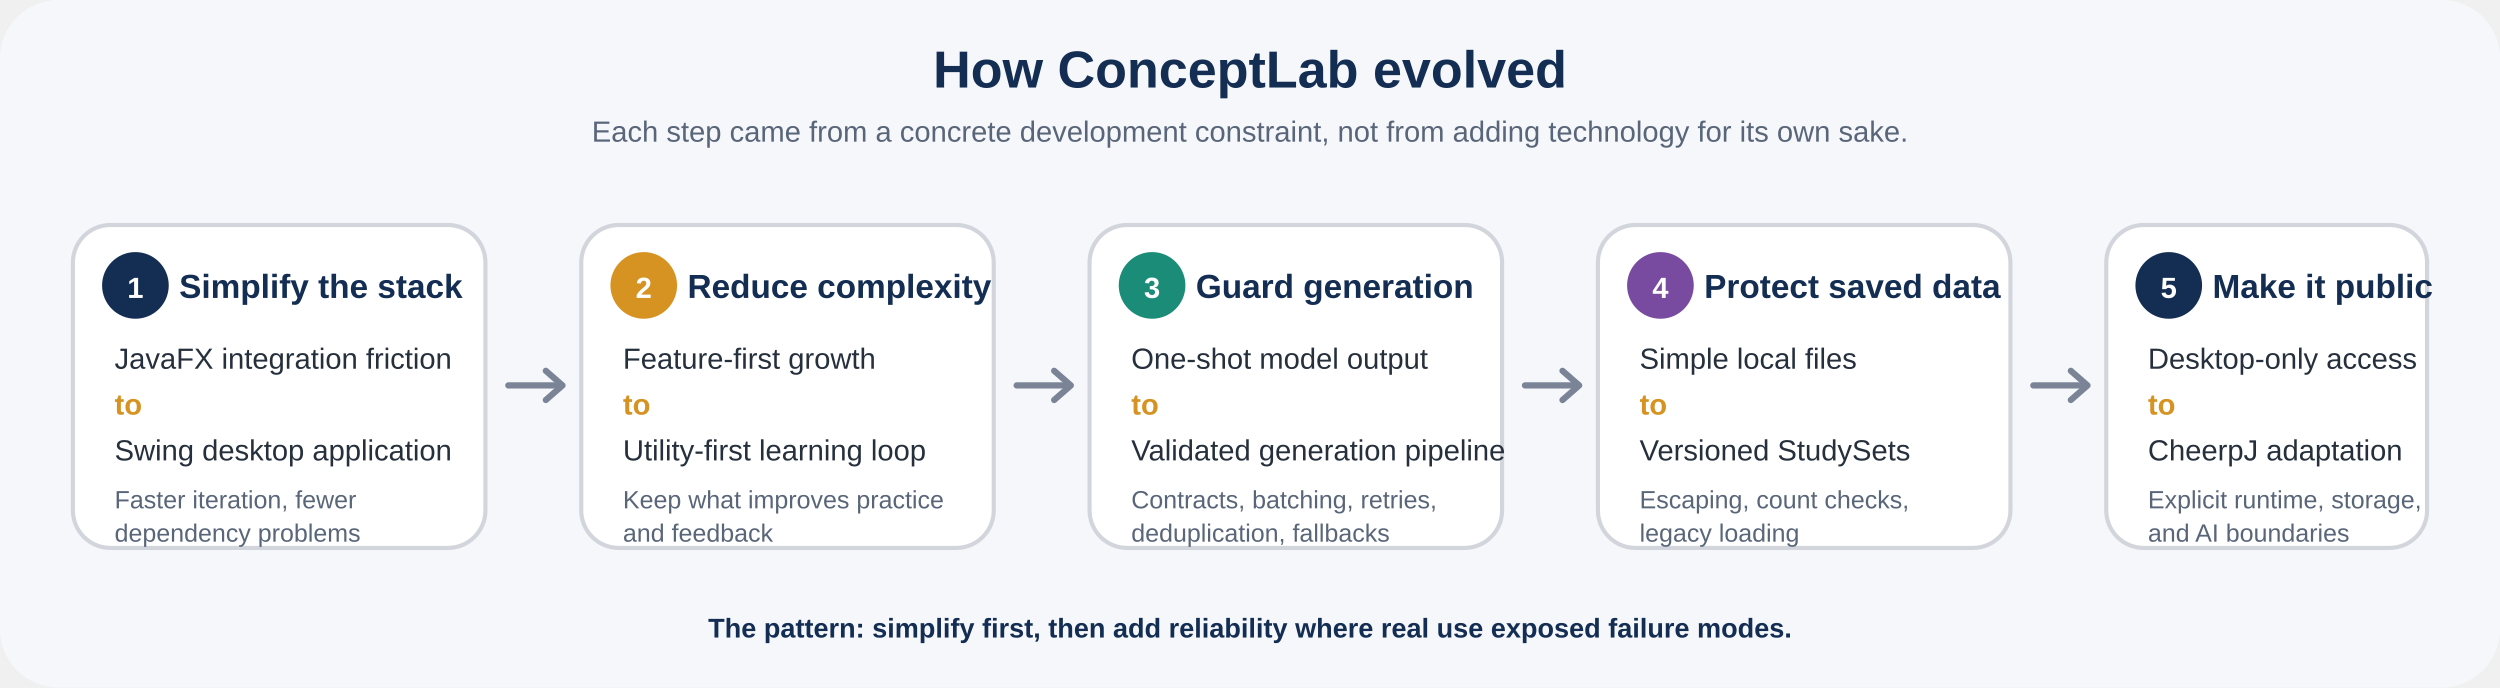
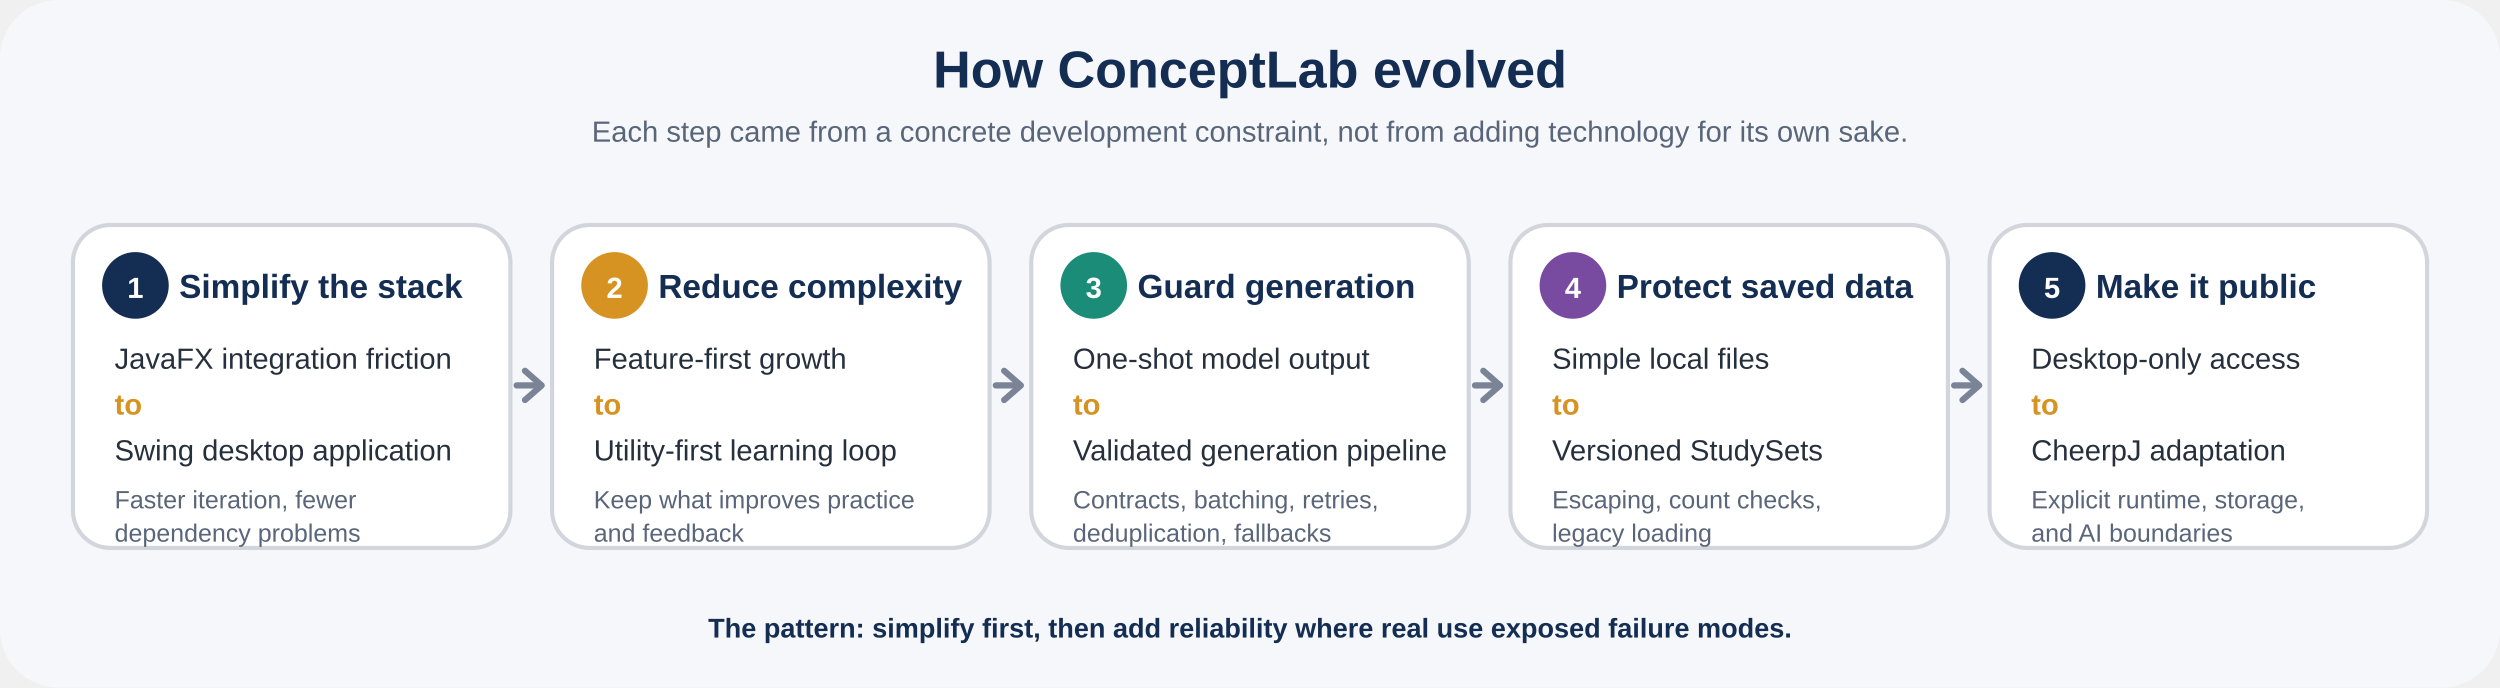
<svg xmlns="http://www.w3.org/2000/svg" width="1200" height="330" viewBox="0 0 1200 330" role="img" aria-labelledby="title desc">
  <rect width="1200" height="330" rx="28" fill="#F5F7FA" />
  <text x="600" y="42" text-anchor="middle" font-family="Arial, Helvetica, sans-serif" font-size="25" font-weight="700" fill="#142D53">How ConceptLab evolved</text>
  <text x="600" y="68" text-anchor="middle" font-family="Arial, Helvetica, sans-serif" font-size="14" fill="#596579">Each step came from a concrete development constraint, not from adding technology for its own sake.</text>
  <g font-family="Arial, Helvetica, sans-serif">
-     <rect x="35" y="108" width="198" height="155" rx="18" fill="#FFFFFF" stroke="#D2D6DC" stroke-width="2" />
+     <rect x="35" y="108" width="210" height="155" rx="18" fill="#FFFFFF" stroke="#D2D6DC" stroke-width="2" />
    <circle cx="65" cy="137" r="16" fill="#142D53" />
    <text x="65" y="143" text-anchor="middle" font-size="14" font-weight="700" fill="#FFFFFF">1</text>
    <text x="86" y="143" font-size="16" font-weight="700" fill="#142D53">Simplify the stack</text>
    <text x="55" y="177" font-size="14" fill="#26303D">JavaFX integration friction</text>
    <text x="55" y="199" font-size="14" font-weight="700" fill="#D69322">to</text>
    <text x="55" y="221" font-size="14" fill="#26303D">Swing desktop application</text>
    <text x="55" y="244" font-size="12" fill="#596579">Faster iteration, fewer</text>
    <text x="55" y="260" font-size="12" fill="#596579">dependency problems</text>
-     <path d="M244 185 H268" stroke="#7A8496" stroke-width="3" stroke-linecap="round" />
-     <path d="M262 178 L270 185 L262 192" fill="none" stroke="#7A8496" stroke-width="3" stroke-linecap="round" stroke-linejoin="round" />
-     <rect x="279" y="108" width="198" height="155" rx="18" fill="#FFFFFF" stroke="#D2D6DC" stroke-width="2" />
-     <circle cx="309" cy="137" r="16" fill="#D69322" />
-     <text x="309" y="143" text-anchor="middle" font-size="14" font-weight="700" fill="#FFFFFF">2</text>
-     <text x="330" y="143" font-size="16" font-weight="700" fill="#142D53">Reduce complexity</text>
-     <text x="299" y="177" font-size="14" fill="#26303D">Feature-first growth</text>
-     <text x="299" y="199" font-size="14" font-weight="700" fill="#D69322">to</text>
-     <text x="299" y="221" font-size="14" fill="#26303D">Utility-first learning loop</text>
-     <text x="299" y="244" font-size="12" fill="#596579">Keep what improves practice</text>
-     <text x="299" y="260" font-size="12" fill="#596579">and feedback</text>
-     <path d="M488 185 H512" stroke="#7A8496" stroke-width="3" stroke-linecap="round" />
-     <path d="M506 178 L514 185 L506 192" fill="none" stroke="#7A8496" stroke-width="3" stroke-linecap="round" stroke-linejoin="round" />
-     <rect x="523" y="108" width="198" height="155" rx="18" fill="#FFFFFF" stroke="#D2D6DC" stroke-width="2" />
-     <circle cx="553" cy="137" r="16" fill="#1A8C78" />
-     <text x="553" y="143" text-anchor="middle" font-size="14" font-weight="700" fill="#FFFFFF">3</text>
-     <text x="574" y="143" font-size="16" font-weight="700" fill="#142D53">Guard generation</text>
-     <text x="543" y="177" font-size="14" fill="#26303D">One-shot model output</text>
-     <text x="543" y="199" font-size="14" font-weight="700" fill="#D69322">to</text>
-     <text x="543" y="221" font-size="14" fill="#26303D">Validated generation pipeline</text>
-     <text x="543" y="244" font-size="12" fill="#596579">Contracts, batching, retries,</text>
-     <text x="543" y="260" font-size="12" fill="#596579">deduplication, fallbacks</text>
-     <path d="M732 185 H756" stroke="#7A8496" stroke-width="3" stroke-linecap="round" />
-     <path d="M750 178 L758 185 L750 192" fill="none" stroke="#7A8496" stroke-width="3" stroke-linecap="round" stroke-linejoin="round" />
-     <rect x="767" y="108" width="198" height="155" rx="18" fill="#FFFFFF" stroke="#D2D6DC" stroke-width="2" />
-     <circle cx="797" cy="137" r="16" fill="#784AA0" />
-     <text x="797" y="143" text-anchor="middle" font-size="14" font-weight="700" fill="#FFFFFF">4</text>
-     <text x="818" y="143" font-size="16" font-weight="700" fill="#142D53">Protect saved data</text>
-     <text x="787" y="177" font-size="14" fill="#26303D">Simple local files</text>
-     <text x="787" y="199" font-size="14" font-weight="700" fill="#D69322">to</text>
-     <text x="787" y="221" font-size="14" fill="#26303D">Versioned StudySets</text>
-     <text x="787" y="244" font-size="12" fill="#596579">Escaping, count checks,</text>
-     <text x="787" y="260" font-size="12" fill="#596579">legacy loading</text>
-     <path d="M976 185 H1000" stroke="#7A8496" stroke-width="3" stroke-linecap="round" />
-     <path d="M994 178 L1002 185 L994 192" fill="none" stroke="#7A8496" stroke-width="3" stroke-linecap="round" stroke-linejoin="round" />
-     <rect x="1011" y="108" width="154" height="155" rx="18" fill="#FFFFFF" stroke="#D2D6DC" stroke-width="2" />
-     <circle cx="1041" cy="137" r="16" fill="#142D53" />
-     <text x="1041" y="143" text-anchor="middle" font-size="14" font-weight="700" fill="#FFFFFF">5</text>
-     <text x="1062" y="143" font-size="16" font-weight="700" fill="#142D53">Make it public</text>
-     <text x="1031" y="177" font-size="14" fill="#26303D">Desktop-only access</text>
-     <text x="1031" y="199" font-size="14" font-weight="700" fill="#D69322">to</text>
-     <text x="1031" y="221" font-size="14" fill="#26303D">CheerpJ adaptation</text>
-     <text x="1031" y="244" font-size="12" fill="#596579">Explicit runtime, storage,</text>
-     <text x="1031" y="260" font-size="12" fill="#596579">and AI boundaries</text>
+     <path d="M248 185 H257" stroke="#7A8496" stroke-width="3" stroke-linecap="round" />
+     <path d="M252 178 L260 185 L252 192" fill="none" stroke="#7A8496" stroke-width="3" stroke-linecap="round" stroke-linejoin="round" />
+     <rect x="265" y="108" width="210" height="155" rx="18" fill="#FFFFFF" stroke="#D2D6DC" stroke-width="2" />
+     <circle cx="295" cy="137" r="16" fill="#D69322" />
+     <text x="295" y="143" text-anchor="middle" font-size="14" font-weight="700" fill="#FFFFFF">2</text>
+     <text x="316" y="143" font-size="16" font-weight="700" fill="#142D53">Reduce complexity</text>
+     <text x="285" y="177" font-size="14" fill="#26303D">Feature-first growth</text>
+     <text x="285" y="199" font-size="14" font-weight="700" fill="#D69322">to</text>
+     <text x="285" y="221" font-size="14" fill="#26303D">Utility-first learning loop</text>
+     <text x="285" y="244" font-size="12" fill="#596579">Keep what improves practice</text>
+     <text x="285" y="260" font-size="12" fill="#596579">and feedback</text>
+     <path d="M478 185 H487" stroke="#7A8496" stroke-width="3" stroke-linecap="round" />
+     <path d="M482 178 L490 185 L482 192" fill="none" stroke="#7A8496" stroke-width="3" stroke-linecap="round" stroke-linejoin="round" />
+     <rect x="495" y="108" width="210" height="155" rx="18" fill="#FFFFFF" stroke="#D2D6DC" stroke-width="2" />
+     <circle cx="525" cy="137" r="16" fill="#1A8C78" />
+     <text x="525" y="143" text-anchor="middle" font-size="14" font-weight="700" fill="#FFFFFF">3</text>
+     <text x="546" y="143" font-size="16" font-weight="700" fill="#142D53">Guard generation</text>
+     <text x="515" y="177" font-size="14" fill="#26303D">One-shot model output</text>
+     <text x="515" y="199" font-size="14" font-weight="700" fill="#D69322">to</text>
+     <text x="515" y="221" font-size="14" fill="#26303D">Validated generation pipeline</text>
+     <text x="515" y="244" font-size="12" fill="#596579">Contracts, batching, retries,</text>
+     <text x="515" y="260" font-size="12" fill="#596579">deduplication, fallbacks</text>
+     <path d="M708 185 H717" stroke="#7A8496" stroke-width="3" stroke-linecap="round" />
+     <path d="M712 178 L720 185 L712 192" fill="none" stroke="#7A8496" stroke-width="3" stroke-linecap="round" stroke-linejoin="round" />
+     <rect x="725" y="108" width="210" height="155" rx="18" fill="#FFFFFF" stroke="#D2D6DC" stroke-width="2" />
+     <circle cx="755" cy="137" r="16" fill="#784AA0" />
+     <text x="755" y="143" text-anchor="middle" font-size="14" font-weight="700" fill="#FFFFFF">4</text>
+     <text x="776" y="143" font-size="16" font-weight="700" fill="#142D53">Protect saved data</text>
+     <text x="745" y="177" font-size="14" fill="#26303D">Simple local files</text>
+     <text x="745" y="199" font-size="14" font-weight="700" fill="#D69322">to</text>
+     <text x="745" y="221" font-size="14" fill="#26303D">Versioned StudySets</text>
+     <text x="745" y="244" font-size="12" fill="#596579">Escaping, count checks,</text>
+     <text x="745" y="260" font-size="12" fill="#596579">legacy loading</text>
+     <path d="M938 185 H947" stroke="#7A8496" stroke-width="3" stroke-linecap="round" />
+     <path d="M942 178 L950 185 L942 192" fill="none" stroke="#7A8496" stroke-width="3" stroke-linecap="round" stroke-linejoin="round" />
+     <rect x="955" y="108" width="210" height="155" rx="18" fill="#FFFFFF" stroke="#D2D6DC" stroke-width="2" />
+     <circle cx="985" cy="137" r="16" fill="#142D53" />
+     <text x="985" y="143" text-anchor="middle" font-size="14" font-weight="700" fill="#FFFFFF">5</text>
+     <text x="1006" y="143" font-size="16" font-weight="700" fill="#142D53">Make it public</text>
+     <text x="975" y="177" font-size="14" fill="#26303D">Desktop-only access</text>
+     <text x="975" y="199" font-size="14" font-weight="700" fill="#D69322">to</text>
+     <text x="975" y="221" font-size="14" fill="#26303D">CheerpJ adaptation</text>
+     <text x="975" y="244" font-size="12" fill="#596579">Explicit runtime, storage,</text>
+     <text x="975" y="260" font-size="12" fill="#596579">and AI boundaries</text>
  </g>
  <text x="600" y="306" text-anchor="middle" font-family="Arial, Helvetica, sans-serif" font-size="13" font-weight="700" fill="#142D53">The pattern: simplify first, then add reliability where real use exposed failure modes.</text>
</svg>
